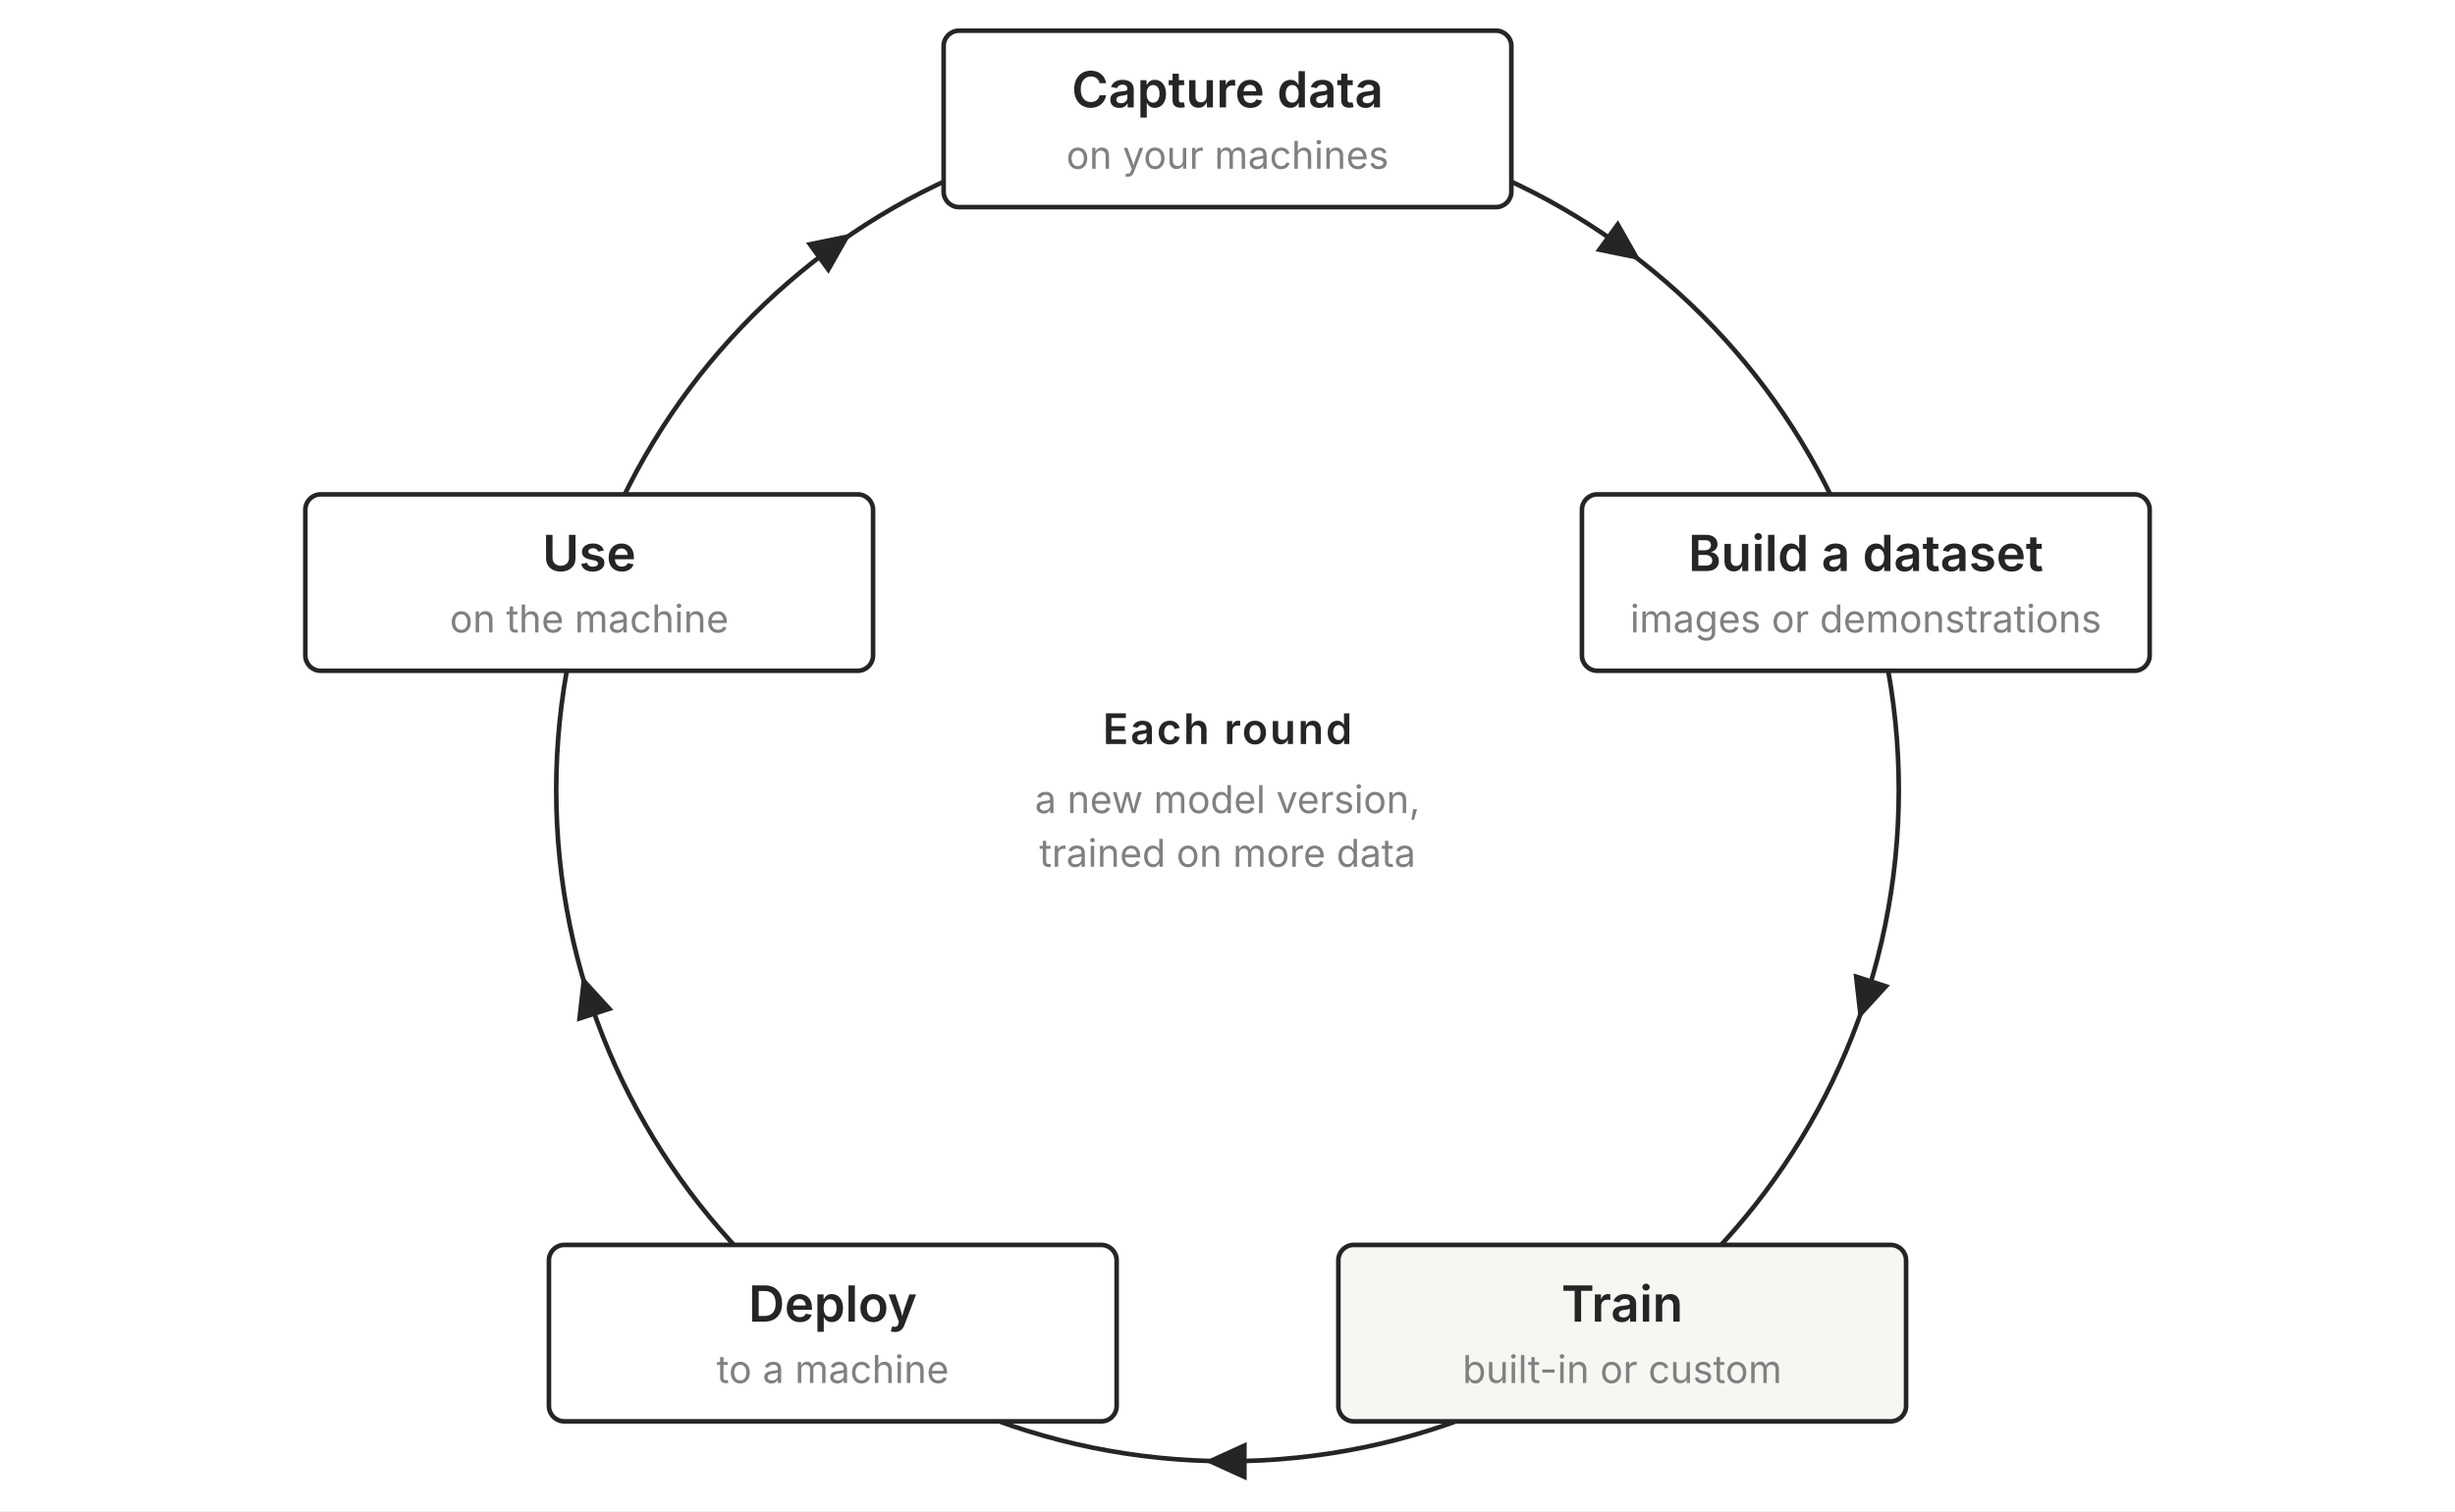
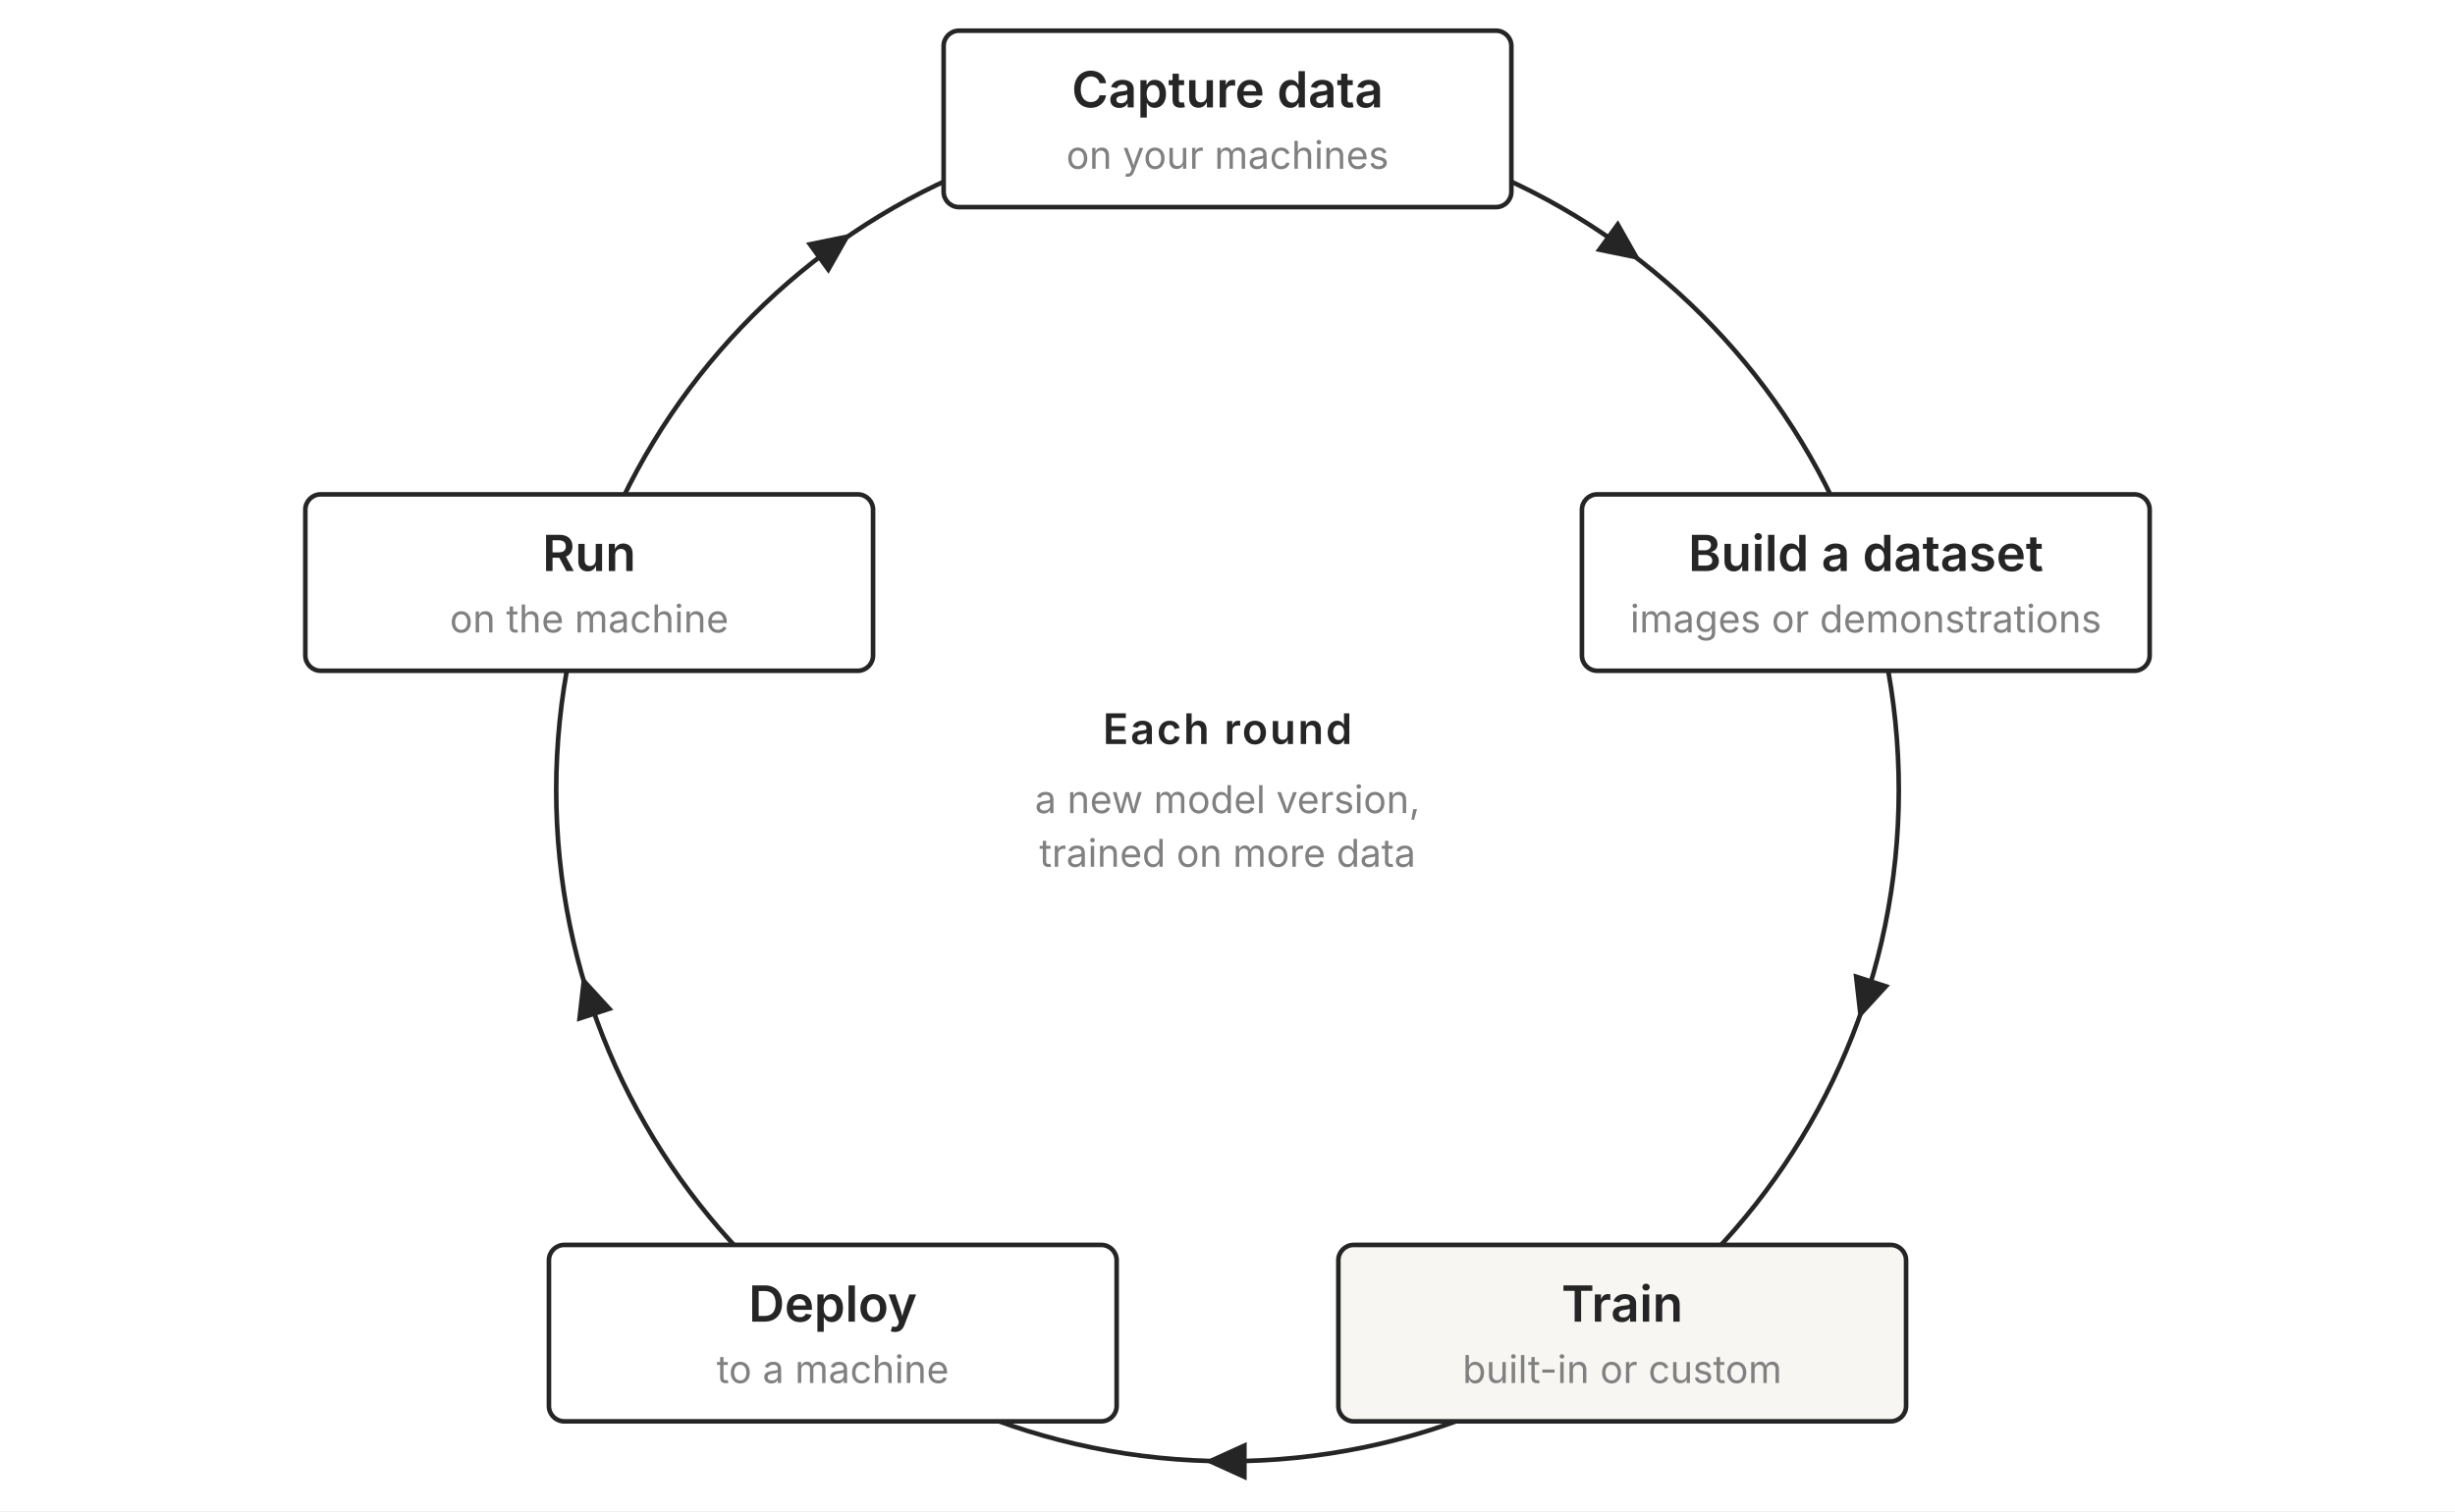
<svg xmlns="http://www.w3.org/2000/svg" viewBox="0 0 640 394" font-family="'Inter', 'Helvetica Neue', Arial, sans-serif">
  <defs>
    <style>
      .layer-label { font-size: 11px; font-weight: 600; letter-spacing: 0.05em; text-transform: uppercase; }
      .box-label { font-size: 13px; font-weight: 600; }
      .sub { font-size: 10px; fill: #808080; }
    </style>
  </defs>
  <rect x="0" y="0" width="640" height="394" fill="#fff" />
  <circle cx="320" cy="206" r="175" fill="none" stroke="#252525" stroke-width="1.2" />
  <polygon points="-5,-5 6,0 -5,5" fill="#252525" transform="translate(422.9,64.4) rotate(36)" />
  <polygon points="-5,-5 6,0 -5,5" fill="#252525" transform="translate(486.4,260.1) rotate(108)" />
  <polygon points="-5,-5 6,0 -5,5" fill="#252525" transform="translate(320.0,381.0) rotate(180)" />
  <polygon points="-5,-5 6,0 -5,5" fill="#252525" transform="translate(153.6,260.1) rotate(252)" />
  <polygon points="-5,-5 6,0 -5,5" fill="#252525" transform="translate(217.1,64.4) rotate(324)" />
  <text x="320" y="194" text-anchor="middle" class="layer-label" fill="#252525">Each round</text>
  <text x="320" y="212" text-anchor="middle" class="sub">a new model version,</text>
  <text x="320" y="226" text-anchor="middle" class="sub">trained on more data</text>
  <rect x="246.0" y="8.0" width="148" height="46" rx="4" fill="#fff" stroke="#252525" stroke-width="1.2" />
  <text x="320.0" y="28.0" text-anchor="middle" class="box-label" fill="#252525">Capture data</text>
  <text x="320.0" y="44.0" text-anchor="middle" class="sub">on your machines</text>
  <rect x="412.4" y="128.9" width="148" height="46" rx="4" fill="#fff" stroke="#252525" stroke-width="1.2" />
  <text x="486.4" y="148.9" text-anchor="middle" class="box-label" fill="#252525">Build a dataset</text>
  <text x="486.4" y="164.9" text-anchor="middle" class="sub">images or demonstrations</text>
  <rect x="348.9" y="324.6" width="148" height="46" rx="4" fill="#f7f6f3" stroke="#252525" stroke-width="1.2" />
  <text x="422.9" y="344.6" text-anchor="middle" class="box-label" fill="#252525">Train</text>
  <text x="422.9" y="360.6" text-anchor="middle" class="sub">built-in or custom</text>
  <rect x="143.1" y="324.6" width="148" height="46" rx="4" fill="#fff" stroke="#252525" stroke-width="1.2" />
  <text x="217.1" y="344.6" text-anchor="middle" class="box-label" fill="#252525">Deploy</text>
  <text x="217.1" y="360.6" text-anchor="middle" class="sub">to a machine</text>
  <rect x="79.6" y="128.9" width="148" height="46" rx="4" fill="#fff" stroke="#252525" stroke-width="1.2" />
-   <text x="153.6" y="148.9" text-anchor="middle" class="box-label" fill="#252525">Use</text>
+   <text x="153.6" y="148.9" text-anchor="middle" class="box-label" fill="#252525">Run</text>
  <text x="153.6" y="164.9" text-anchor="middle" class="sub">on the machine</text>
</svg>
